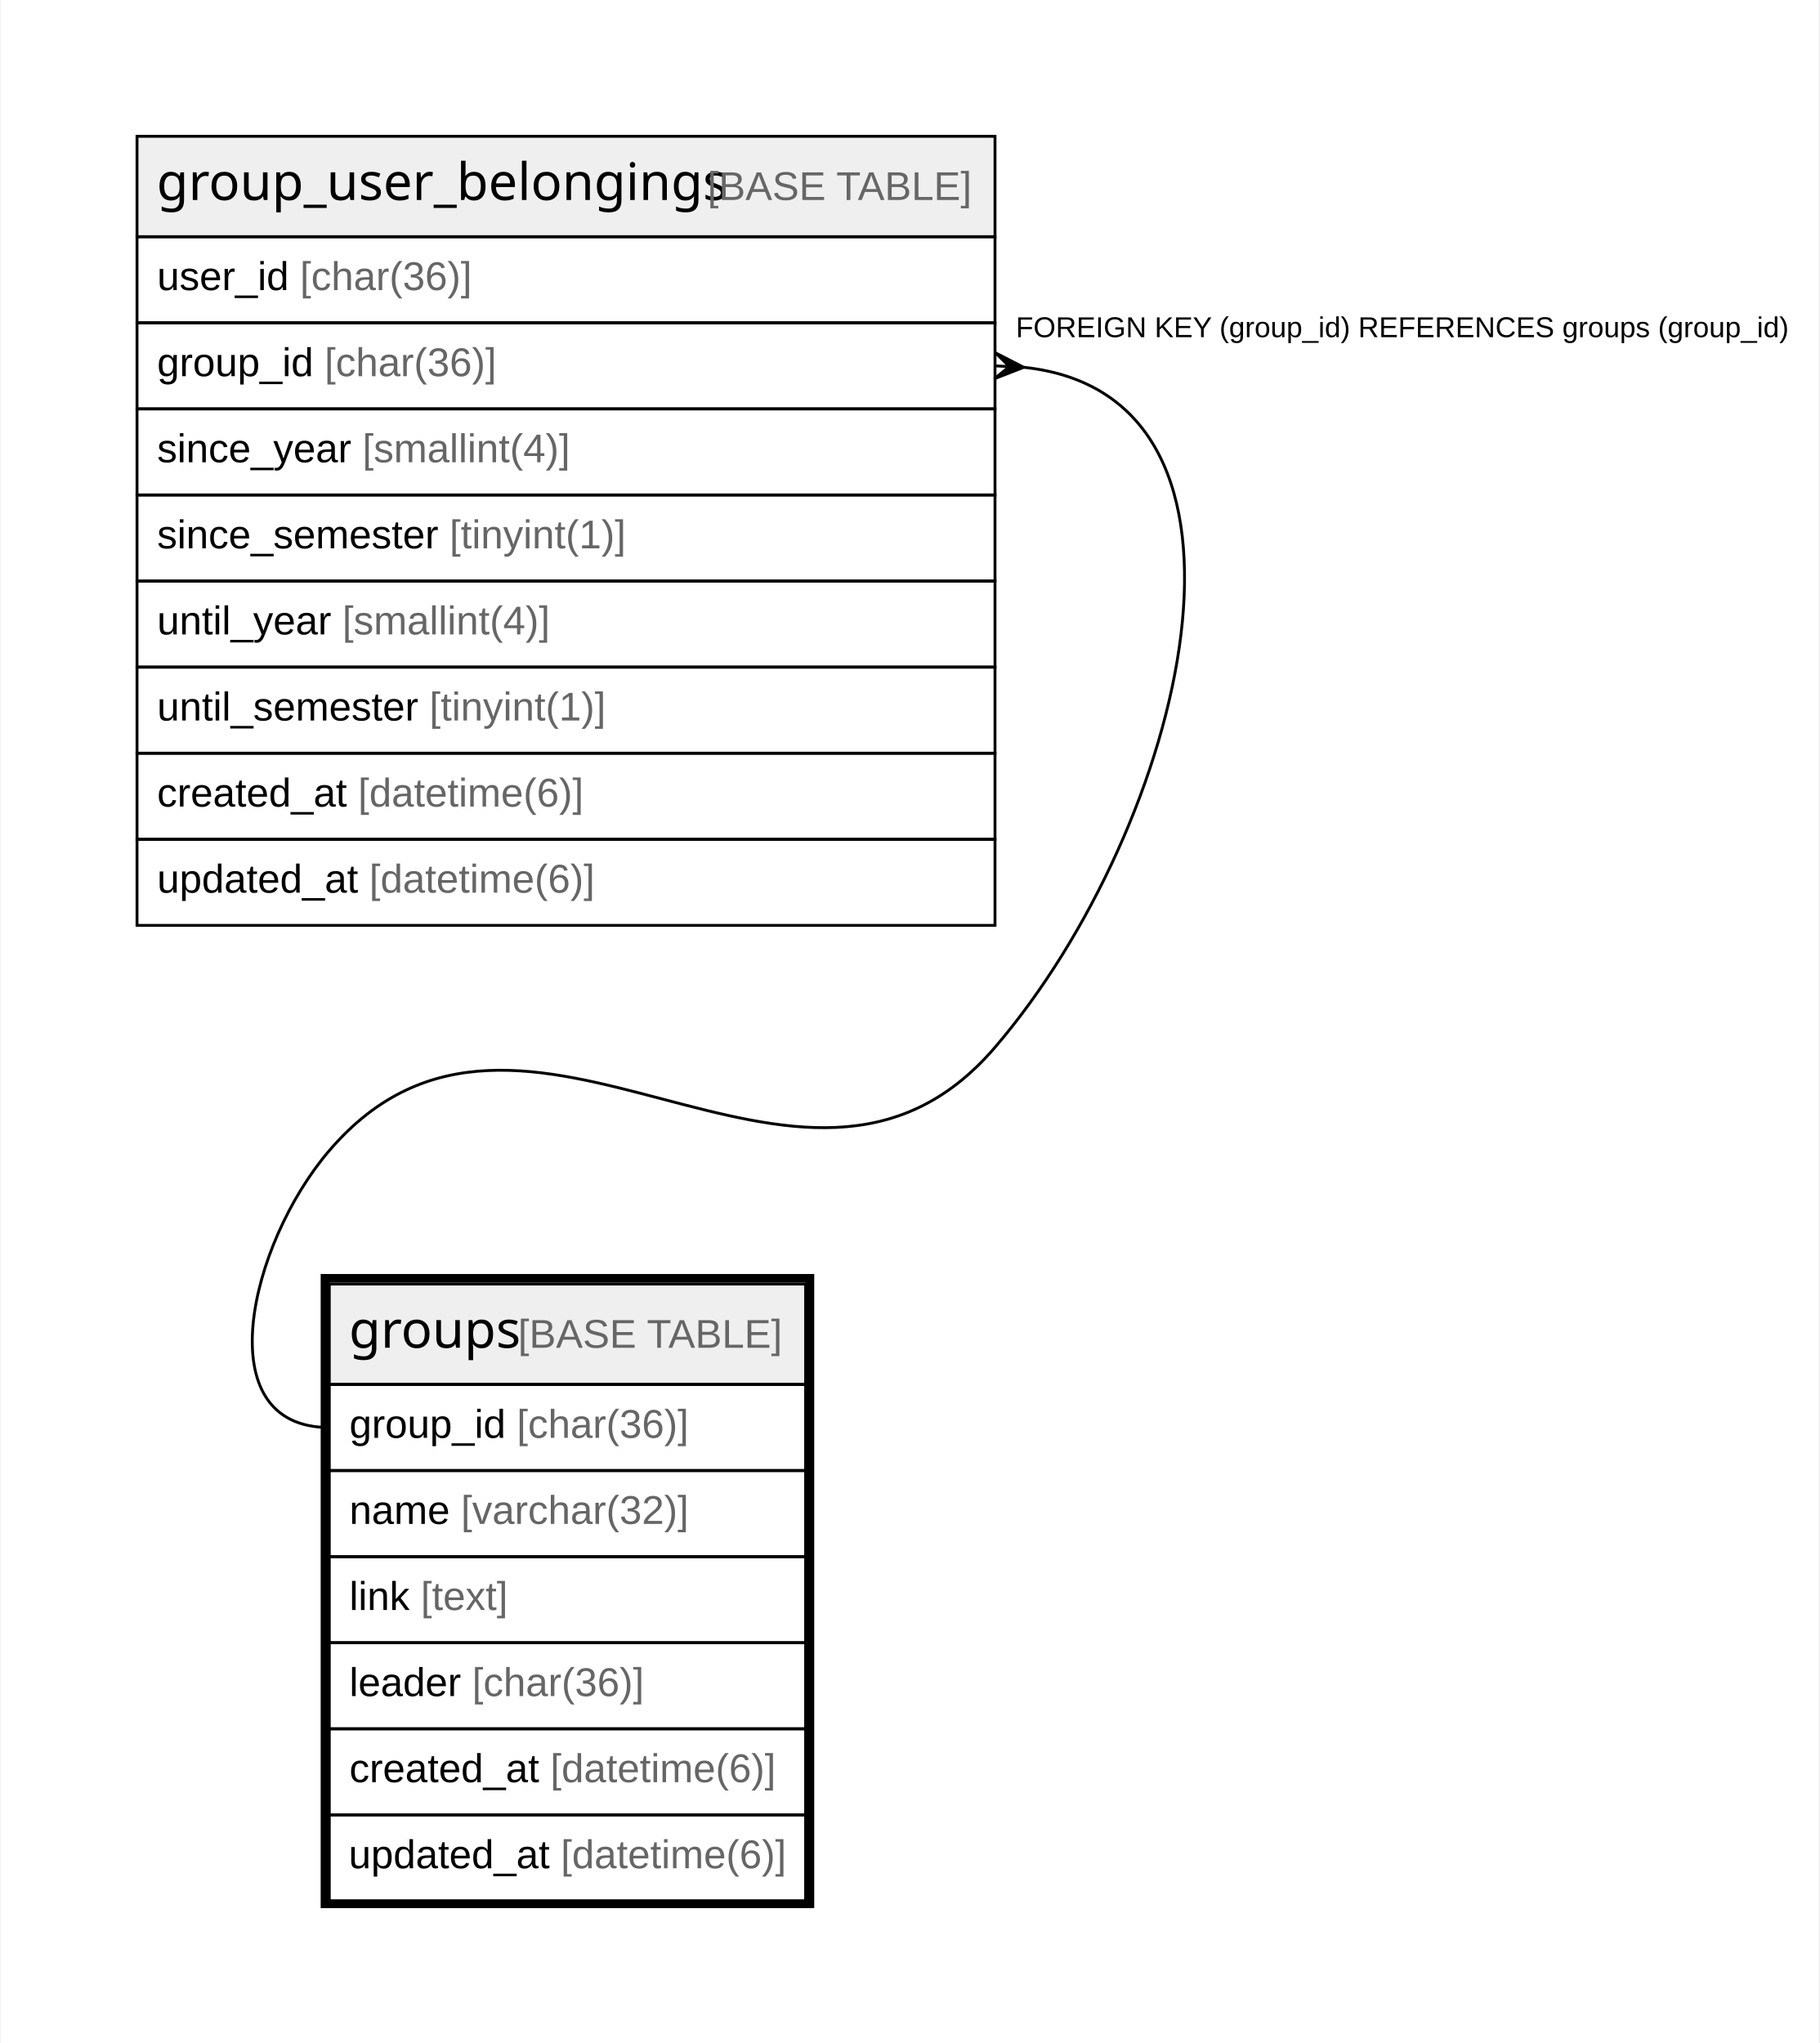
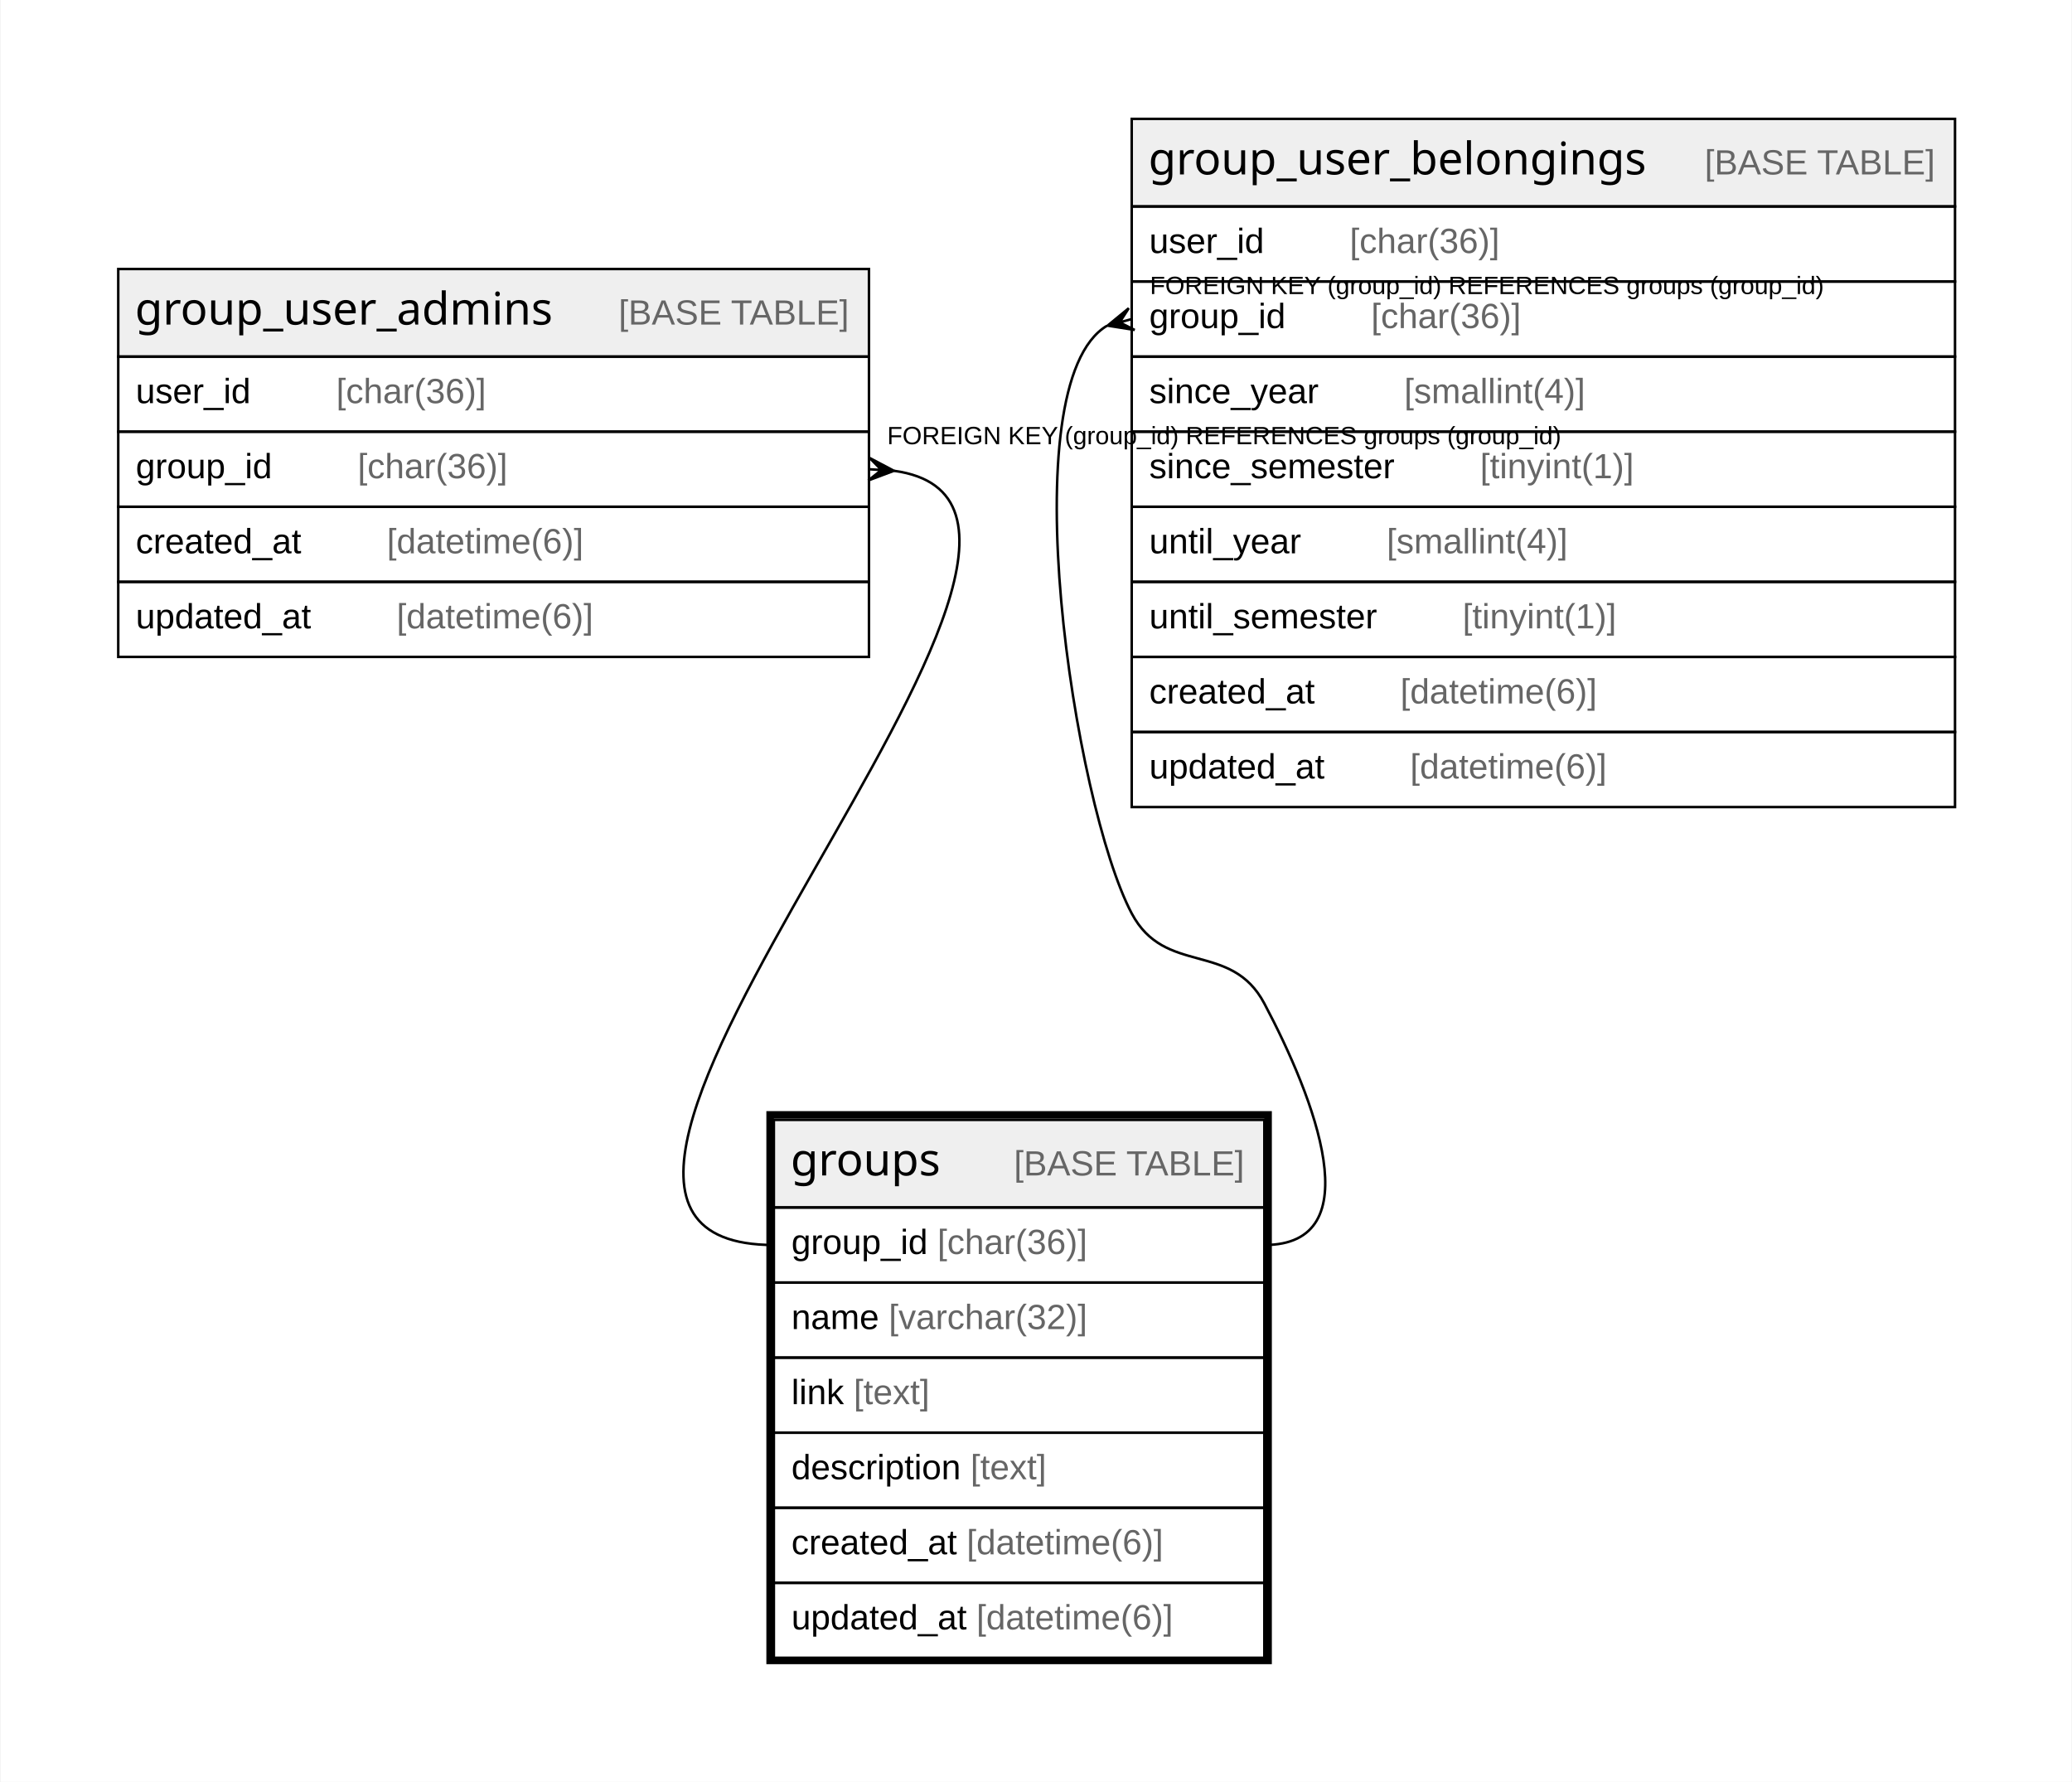
- <svg xmlns="http://www.w3.org/2000/svg" width="634pt" height="712pt" viewBox="0.00 0.00 633.50 712.00">
+ <svg xmlns="http://www.w3.org/2000/svg" width="828pt" height="712pt" viewBox="0.00 0.00 827.50 712.00">
  <g id="graph0" class="graph" transform="scale(1 1) rotate(0) translate(4 708)">
-     <polygon fill="#ffffff" stroke="transparent" points="-4,4 -4,-708 629.5,-708 629.5,4 -4,4" />
+     <polygon fill="#ffffff" stroke="transparent" points="-4,4 -4,-708 823.5,-708 823.5,4 -4,4" />
    <g id="node1" class="node">
-       <polygon fill="#efefef" stroke="transparent" points="110.5,-225.5 110.5,-260.5 276.5,-260.5 276.5,-225.5 110.5,-225.5" />
-       <polygon fill="none" stroke="#000000" points="110.5,-225.5 110.5,-260.5 276.5,-260.5 276.5,-225.5 110.5,-225.5" />
-       <text text-anchor="start" x="117.365" y="-238.3" font-family="Arial Bold" font-size="18.00" fill="#000000">groups</text>
-       <text text-anchor="start" x="172.382" y="-238.3" font-family="Arial" font-size="14.00" fill="#000000"> </text>
-       <text text-anchor="start" x="176.272" y="-238.3" font-family="Arial" font-size="14.00" fill="#666666">[BASE TABLE]</text>
-       <polygon fill="none" stroke="#000000" points="110.5,-195.5 110.5,-225.5 276.5,-225.5 276.5,-195.5 110.5,-195.5" />
-       <text text-anchor="start" x="117.5" y="-206.9" font-family="Arial" font-size="14.00" fill="#000000">group_id </text>
-       <text text-anchor="start" x="175.853" y="-206.9" font-family="Arial" font-size="14.00" fill="#666666">[char(36)]</text>
-       <polygon fill="none" stroke="#000000" points="110.5,-165.5 110.5,-195.5 276.5,-195.5 276.5,-165.5 110.5,-165.5" />
-       <text text-anchor="start" x="117.5" y="-176.9" font-family="Arial" font-size="14.00" fill="#000000">name </text>
-       <text text-anchor="start" x="156.399" y="-176.9" font-family="Arial" font-size="14.00" fill="#666666">[varchar(32)]</text>
-       <polygon fill="none" stroke="#000000" points="110.5,-135.5 110.5,-165.5 276.5,-165.5 276.5,-135.5 110.5,-135.5" />
-       <text text-anchor="start" x="117.5" y="-146.9" font-family="Arial" font-size="14.00" fill="#000000">link </text>
-       <text text-anchor="start" x="142.386" y="-146.9" font-family="Arial" font-size="14.00" fill="#666666">[text]</text>
-       <polygon fill="none" stroke="#000000" points="110.5,-105.5 110.5,-135.5 276.5,-135.5 276.5,-105.5 110.5,-105.5" />
-       <text text-anchor="start" x="117.5" y="-116.9" font-family="Arial" font-size="14.00" fill="#000000">leader </text>
-       <text text-anchor="start" x="160.288" y="-116.9" font-family="Arial" font-size="14.00" fill="#666666">[char(36)]</text>
-       <polygon fill="none" stroke="#000000" points="110.5,-75.5 110.5,-105.5 276.5,-105.5 276.5,-75.5 110.5,-75.5" />
-       <text text-anchor="start" x="117.5" y="-86.9" font-family="Arial" font-size="14.00" fill="#000000">created_at </text>
-       <text text-anchor="start" x="187.528" y="-86.9" font-family="Arial" font-size="14.00" fill="#666666">[datetime(6)]</text>
-       <polygon fill="none" stroke="#000000" points="110.5,-45.5 110.5,-75.5 276.5,-75.5 276.5,-45.5 110.5,-45.5" />
-       <text text-anchor="start" x="117.252" y="-56.9" font-family="Arial" font-size="14.00" fill="#000000">updated_at </text>
-       <text text-anchor="start" x="191.184" y="-56.9" font-family="Arial" font-size="14.00" fill="#666666">[datetime(6)]</text>
-       <polygon fill="none" stroke="#000000" stroke-width="3" points="109,-44.5 109,-262.5 278,-262.5 278,-44.5 109,-44.5" />
+       <polygon fill="#efefef" stroke="transparent" points="305,-225.5 305,-260.5 501,-260.5 501,-225.5 305,-225.5" />
+       <polygon fill="none" stroke="#000000" points="305,-225.5 305,-260.5 501,-260.5 501,-225.5 305,-225.5" />
+       <text text-anchor="start" x="311.707" y="-238.3" font-family="Arial Bold" font-size="18.00" fill="#000000">groups</text>
+       <text text-anchor="start" x="366.724" y="-238.3" font-family="Arial" font-size="14.00" fill="#000000">    </text>
+       <text text-anchor="start" x="400.929" y="-238.3" font-family="Arial" font-size="14.00" fill="#666666">[BASE TABLE]</text>
+       <polygon fill="none" stroke="#000000" points="305,-195.5 305,-225.5 501,-225.5 501,-195.5 305,-195.5" />
+       <text text-anchor="start" x="312" y="-206.9" font-family="Arial" font-size="14.00" fill="#000000">group_id </text>
+       <text text-anchor="start" x="370.353" y="-206.9" font-family="Arial" font-size="14.00" fill="#666666">[char(36)]</text>
+       <polygon fill="none" stroke="#000000" points="305,-165.5 305,-195.5 501,-195.5 501,-165.5 305,-165.5" />
+       <text text-anchor="start" x="312" y="-176.9" font-family="Arial" font-size="14.00" fill="#000000">name </text>
+       <text text-anchor="start" x="350.899" y="-176.9" font-family="Arial" font-size="14.00" fill="#666666">[varchar(32)]</text>
+       <polygon fill="none" stroke="#000000" points="305,-135.5 305,-165.5 501,-165.5 501,-135.5 305,-135.5" />
+       <text text-anchor="start" x="312" y="-146.9" font-family="Arial" font-size="14.00" fill="#000000">link </text>
+       <text text-anchor="start" x="336.886" y="-146.9" font-family="Arial" font-size="14.00" fill="#666666">[text]</text>
+       <polygon fill="none" stroke="#000000" points="305,-105.5 305,-135.5 501,-135.5 501,-105.5 305,-105.5" />
+       <text text-anchor="start" x="312" y="-116.9" font-family="Arial" font-size="14.00" fill="#000000">description </text>
+       <text text-anchor="start" x="383.568" y="-116.9" font-family="Arial" font-size="14.00" fill="#666666">[text]</text>
+       <polygon fill="none" stroke="#000000" points="305,-75.5 305,-105.5 501,-105.5 501,-75.5 305,-75.5" />
+       <text text-anchor="start" x="312" y="-86.9" font-family="Arial" font-size="14.00" fill="#000000">created_at </text>
+       <text text-anchor="start" x="382.028" y="-86.9" font-family="Arial" font-size="14.00" fill="#666666">[datetime(6)]</text>
+       <polygon fill="none" stroke="#000000" points="305,-45.5 305,-75.5 501,-75.5 501,-45.5 305,-45.5" />
+       <text text-anchor="start" x="312" y="-56.9" font-family="Arial" font-size="14.00" fill="#000000">updated_at </text>
+       <text text-anchor="start" x="385.933" y="-56.9" font-family="Arial" font-size="14.00" fill="#666666">[datetime(6)]</text>
+       <polygon fill="none" stroke="#000000" stroke-width="3" points="303.5,-44.5 303.5,-262.5 502.5,-262.5 502.5,-44.5 303.5,-44.5" />
    </g>
    <g id="node2" class="node">
-       <polygon fill="#efefef" stroke="transparent" points="43.5,-625.5 43.5,-660.5 342.5,-660.5 342.5,-625.5 43.5,-625.5" />
-       <polygon fill="none" stroke="#000000" points="43.5,-625.5 43.5,-660.5 342.5,-660.5 342.5,-625.5 43.5,-625.5" />
-       <text text-anchor="start" x="50.34" y="-638.3" font-family="Arial Bold" font-size="18.00" fill="#000000">group_user_belongings</text>
-       <text text-anchor="start" x="238.406" y="-638.3" font-family="Arial" font-size="14.00" fill="#000000"> </text>
-       <text text-anchor="start" x="242.297" y="-638.3" font-family="Arial" font-size="14.00" fill="#666666">[BASE TABLE]</text>
-       <polygon fill="none" stroke="#000000" points="43.5,-595.5 43.5,-625.5 342.5,-625.5 342.5,-595.5 43.5,-595.5" />
-       <text text-anchor="start" x="50.5" y="-606.9" font-family="Arial" font-size="14.00" fill="#000000">user_id </text>
-       <text text-anchor="start" x="100.288" y="-606.9" font-family="Arial" font-size="14.00" fill="#666666">[char(36)]</text>
-       <polygon fill="none" stroke="#000000" points="43.5,-565.5 43.5,-595.5 342.5,-595.5 342.5,-565.5 43.5,-565.5" />
-       <text text-anchor="start" x="50.5" y="-576.9" font-family="Arial" font-size="14.00" fill="#000000">group_id </text>
-       <text text-anchor="start" x="108.853" y="-576.9" font-family="Arial" font-size="14.00" fill="#666666">[char(36)]</text>
-       <polygon fill="none" stroke="#000000" points="43.5,-535.5 43.5,-565.5 342.5,-565.5 342.5,-535.5 43.5,-535.5" />
-       <text text-anchor="start" x="50.5" y="-546.9" font-family="Arial" font-size="14.00" fill="#000000">since_year </text>
-       <text text-anchor="start" x="122.071" y="-546.9" font-family="Arial" font-size="14.00" fill="#666666">[smallint(4)]</text>
-       <polygon fill="none" stroke="#000000" points="43.5,-505.5 43.5,-535.5 342.5,-535.5 342.5,-505.5 43.5,-505.5" />
-       <text text-anchor="start" x="50.5" y="-516.9" font-family="Arial" font-size="14.00" fill="#000000">since_semester </text>
-       <text text-anchor="start" x="152.405" y="-516.9" font-family="Arial" font-size="14.00" fill="#666666">[tinyint(1)]</text>
-       <polygon fill="none" stroke="#000000" points="43.5,-475.5 43.5,-505.5 342.5,-505.5 342.5,-475.5 43.5,-475.5" />
-       <text text-anchor="start" x="50.5" y="-486.9" font-family="Arial" font-size="14.00" fill="#000000">until_year </text>
-       <text text-anchor="start" x="115.068" y="-486.9" font-family="Arial" font-size="14.00" fill="#666666">[smallint(4)]</text>
-       <polygon fill="none" stroke="#000000" points="43.5,-445.5 43.5,-475.5 342.5,-475.5 342.5,-445.5 43.5,-445.5" />
-       <text text-anchor="start" x="50.5" y="-456.9" font-family="Arial" font-size="14.00" fill="#000000">until_semester </text>
-       <text text-anchor="start" x="145.402" y="-456.9" font-family="Arial" font-size="14.00" fill="#666666">[tinyint(1)]</text>
-       <polygon fill="none" stroke="#000000" points="43.5,-415.5 43.5,-445.5 342.5,-445.5 342.5,-415.5 43.5,-415.5" />
-       <text text-anchor="start" x="50.5" y="-426.9" font-family="Arial" font-size="14.00" fill="#000000">created_at </text>
-       <text text-anchor="start" x="120.528" y="-426.9" font-family="Arial" font-size="14.00" fill="#666666">[datetime(6)]</text>
-       <polygon fill="none" stroke="#000000" points="43.5,-385.5 43.5,-415.5 342.5,-415.5 342.5,-385.5 43.5,-385.5" />
-       <text text-anchor="start" x="50.5" y="-396.9" font-family="Arial" font-size="14.00" fill="#000000">updated_at </text>
-       <text text-anchor="start" x="124.433" y="-396.9" font-family="Arial" font-size="14.00" fill="#666666">[datetime(6)]</text>
+       <polygon fill="#efefef" stroke="transparent" points="43,-565.5 43,-600.5 343,-600.5 343,-565.5 43,-565.5" />
+       <polygon fill="none" stroke="#000000" points="43,-565.5 43,-600.5 343,-600.5 343,-565.5 43,-565.5" />
+       <text text-anchor="start" x="49.697" y="-578.3" font-family="Arial Bold" font-size="18.00" fill="#000000">group_user_admins</text>
+       <text text-anchor="start" x="208.736" y="-578.3" font-family="Arial" font-size="14.00" fill="#000000">    </text>
+       <text text-anchor="start" x="242.94" y="-578.3" font-family="Arial" font-size="14.00" fill="#666666">[BASE TABLE]</text>
+       <polygon fill="none" stroke="#000000" points="43,-535.5 43,-565.5 343,-565.5 343,-535.5 43,-535.5" />
+       <text text-anchor="start" x="50" y="-546.9" font-family="Arial" font-size="14.00" fill="#000000">user_id    </text>
+       <text text-anchor="start" x="130.102" y="-546.9" font-family="Arial" font-size="14.00" fill="#666666">[char(36)]</text>
+       <polygon fill="none" stroke="#000000" points="43,-505.5 43,-535.5 343,-535.5 343,-505.5 43,-505.5" />
+       <text text-anchor="start" x="50" y="-516.9" font-family="Arial" font-size="14.00" fill="#000000">group_id    </text>
+       <text text-anchor="start" x="138.668" y="-516.9" font-family="Arial" font-size="14.00" fill="#666666">[char(36)]</text>
+       <polygon fill="none" stroke="#000000" points="43,-475.5 43,-505.5 343,-505.5 343,-475.5 43,-475.5" />
+       <text text-anchor="start" x="50" y="-486.9" font-family="Arial" font-size="14.00" fill="#000000">created_at    </text>
+       <text text-anchor="start" x="150.342" y="-486.9" font-family="Arial" font-size="14.00" fill="#666666">[datetime(6)]</text>
+       <polygon fill="none" stroke="#000000" points="43,-445.5 43,-475.5 343,-475.5 343,-445.5 43,-445.5" />
+       <text text-anchor="start" x="50" y="-456.9" font-family="Arial" font-size="14.00" fill="#000000">updated_at    </text>
+       <text text-anchor="start" x="154.247" y="-456.9" font-family="Arial" font-size="14.00" fill="#666666">[datetime(6)]</text>
    </g>
    <g id="edge1" class="edge">
-       <path fill="none" stroke="#000000" d="M352.547,-579.988C445.572,-570.137 408.898,-420.496 342.5,-343 274.609,-263.762 178.391,-386.238 110.5,-307 82.595,-274.431 67.611,-210.5 110.5,-210.5" />
-       <polygon fill="#000000" stroke="#000000" points="352.487,-579.991 342.271,-576.006 347.493,-580.246 342.5,-580.5 342.5,-580.5 342.5,-580.5 347.493,-580.246 342.729,-584.994 352.487,-579.991 352.487,-579.991" />
-       <text text-anchor="start" x="349.765" y="-590.5" font-family="Arial" font-size="10.00" fill="#000000">FOREIGN KEY (group_id) REFERENCES groups (group_id)</text>
+       <path fill="none" stroke="#000000" d="M353.049,-519.865C465.481,-504.368 169.851,-210.5 305,-210.5" />
+       <polygon fill="#000000" stroke="#000000" points="352.98,-519.869 342.716,-516.009 347.99,-520.184 343,-520.5 343,-520.5 343,-520.5 347.99,-520.184 343.284,-524.991 352.98,-519.869 352.98,-519.869" />
+       <text text-anchor="start" x="350.265" y="-530.5" font-family="Arial" font-size="10.00" fill="#000000">FOREIGN KEY (group_id) REFERENCES groups (group_id)</text>
+     </g>
+     <g id="node3" class="node">
+       <polygon fill="#efefef" stroke="transparent" points="448,-625.5 448,-660.5 777,-660.5 777,-625.5 448,-625.5" />
+       <polygon fill="none" stroke="#000000" points="448,-625.5 448,-660.5 777,-660.5 777,-625.5 448,-625.5" />
+       <text text-anchor="start" x="454.683" y="-638.3" font-family="Arial Bold" font-size="18.00" fill="#000000">group_user_belongings</text>
+       <text text-anchor="start" x="642.749" y="-638.3" font-family="Arial" font-size="14.00" fill="#000000">    </text>
+       <text text-anchor="start" x="676.954" y="-638.3" font-family="Arial" font-size="14.00" fill="#666666">[BASE TABLE]</text>
+       <polygon fill="none" stroke="#000000" points="448,-595.5 448,-625.5 777,-625.5 777,-595.5 448,-595.5" />
+       <text text-anchor="start" x="455" y="-606.9" font-family="Arial" font-size="14.00" fill="#000000">user_id    </text>
+       <text text-anchor="start" x="535.102" y="-606.9" font-family="Arial" font-size="14.00" fill="#666666">[char(36)]</text>
+       <polygon fill="none" stroke="#000000" points="448,-565.5 448,-595.5 777,-595.5 777,-565.5 448,-565.5" />
+       <text text-anchor="start" x="455" y="-576.9" font-family="Arial" font-size="14.00" fill="#000000">group_id    </text>
+       <text text-anchor="start" x="543.668" y="-576.9" font-family="Arial" font-size="14.00" fill="#666666">[char(36)]</text>
+       <polygon fill="none" stroke="#000000" points="448,-535.5 448,-565.5 777,-565.5 777,-535.5 448,-535.5" />
+       <text text-anchor="start" x="455" y="-546.9" font-family="Arial" font-size="14.00" fill="#000000">since_year    </text>
+       <text text-anchor="start" x="556.885" y="-546.9" font-family="Arial" font-size="14.00" fill="#666666">[smallint(4)]</text>
+       <polygon fill="none" stroke="#000000" points="448,-505.5 448,-535.5 777,-535.5 777,-505.5 448,-505.5" />
+       <text text-anchor="start" x="455" y="-516.9" font-family="Arial" font-size="14.00" fill="#000000">since_semester    </text>
+       <text text-anchor="start" x="587.219" y="-516.9" font-family="Arial" font-size="14.00" fill="#666666">[tinyint(1)]</text>
+       <polygon fill="none" stroke="#000000" points="448,-475.5 448,-505.5 777,-505.5 777,-475.5 448,-475.5" />
+       <text text-anchor="start" x="455" y="-486.9" font-family="Arial" font-size="14.00" fill="#000000">until_year    </text>
+       <text text-anchor="start" x="549.882" y="-486.9" font-family="Arial" font-size="14.00" fill="#666666">[smallint(4)]</text>
+       <polygon fill="none" stroke="#000000" points="448,-445.5 448,-475.5 777,-475.5 777,-445.5 448,-445.5" />
+       <text text-anchor="start" x="455" y="-456.9" font-family="Arial" font-size="14.00" fill="#000000">until_semester    </text>
+       <text text-anchor="start" x="580.216" y="-456.9" font-family="Arial" font-size="14.00" fill="#666666">[tinyint(1)]</text>
+       <polygon fill="none" stroke="#000000" points="448,-415.5 448,-445.5 777,-445.5 777,-415.5 448,-415.5" />
+       <text text-anchor="start" x="455" y="-426.9" font-family="Arial" font-size="14.00" fill="#000000">created_at    </text>
+       <text text-anchor="start" x="555.342" y="-426.9" font-family="Arial" font-size="14.00" fill="#666666">[datetime(6)]</text>
+       <polygon fill="none" stroke="#000000" points="448,-385.5 448,-415.5 777,-415.5 777,-385.5 448,-385.5" />
+       <text text-anchor="start" x="455" y="-396.9" font-family="Arial" font-size="14.00" fill="#000000">updated_at    </text>
+       <text text-anchor="start" x="559.247" y="-396.9" font-family="Arial" font-size="14.00" fill="#666666">[datetime(6)]</text>
+     </g>
+     <g id="edge2" class="edge">
+       <path fill="none" stroke="#000000" d="M438.037,-577.786C399.154,-554.373 425.035,-386.361 448,-343 461.328,-317.836 487.672,-332.164 501,-307 521.074,-269.099 543.889,-210.5 501,-210.5" />
+       <polygon fill="#000000" stroke="#000000" points="438.352,-577.871 446.817,-584.842 443.176,-579.186 448,-580.5 448,-580.5 448,-580.5 443.176,-579.186 449.183,-576.158 438.352,-577.871 438.352,-577.871" />
+       <text text-anchor="start" x="455.265" y="-590.5" font-family="Arial" font-size="10.00" fill="#000000">FOREIGN KEY (group_id) REFERENCES groups (group_id)</text>
    </g>
  </g>
</svg>
